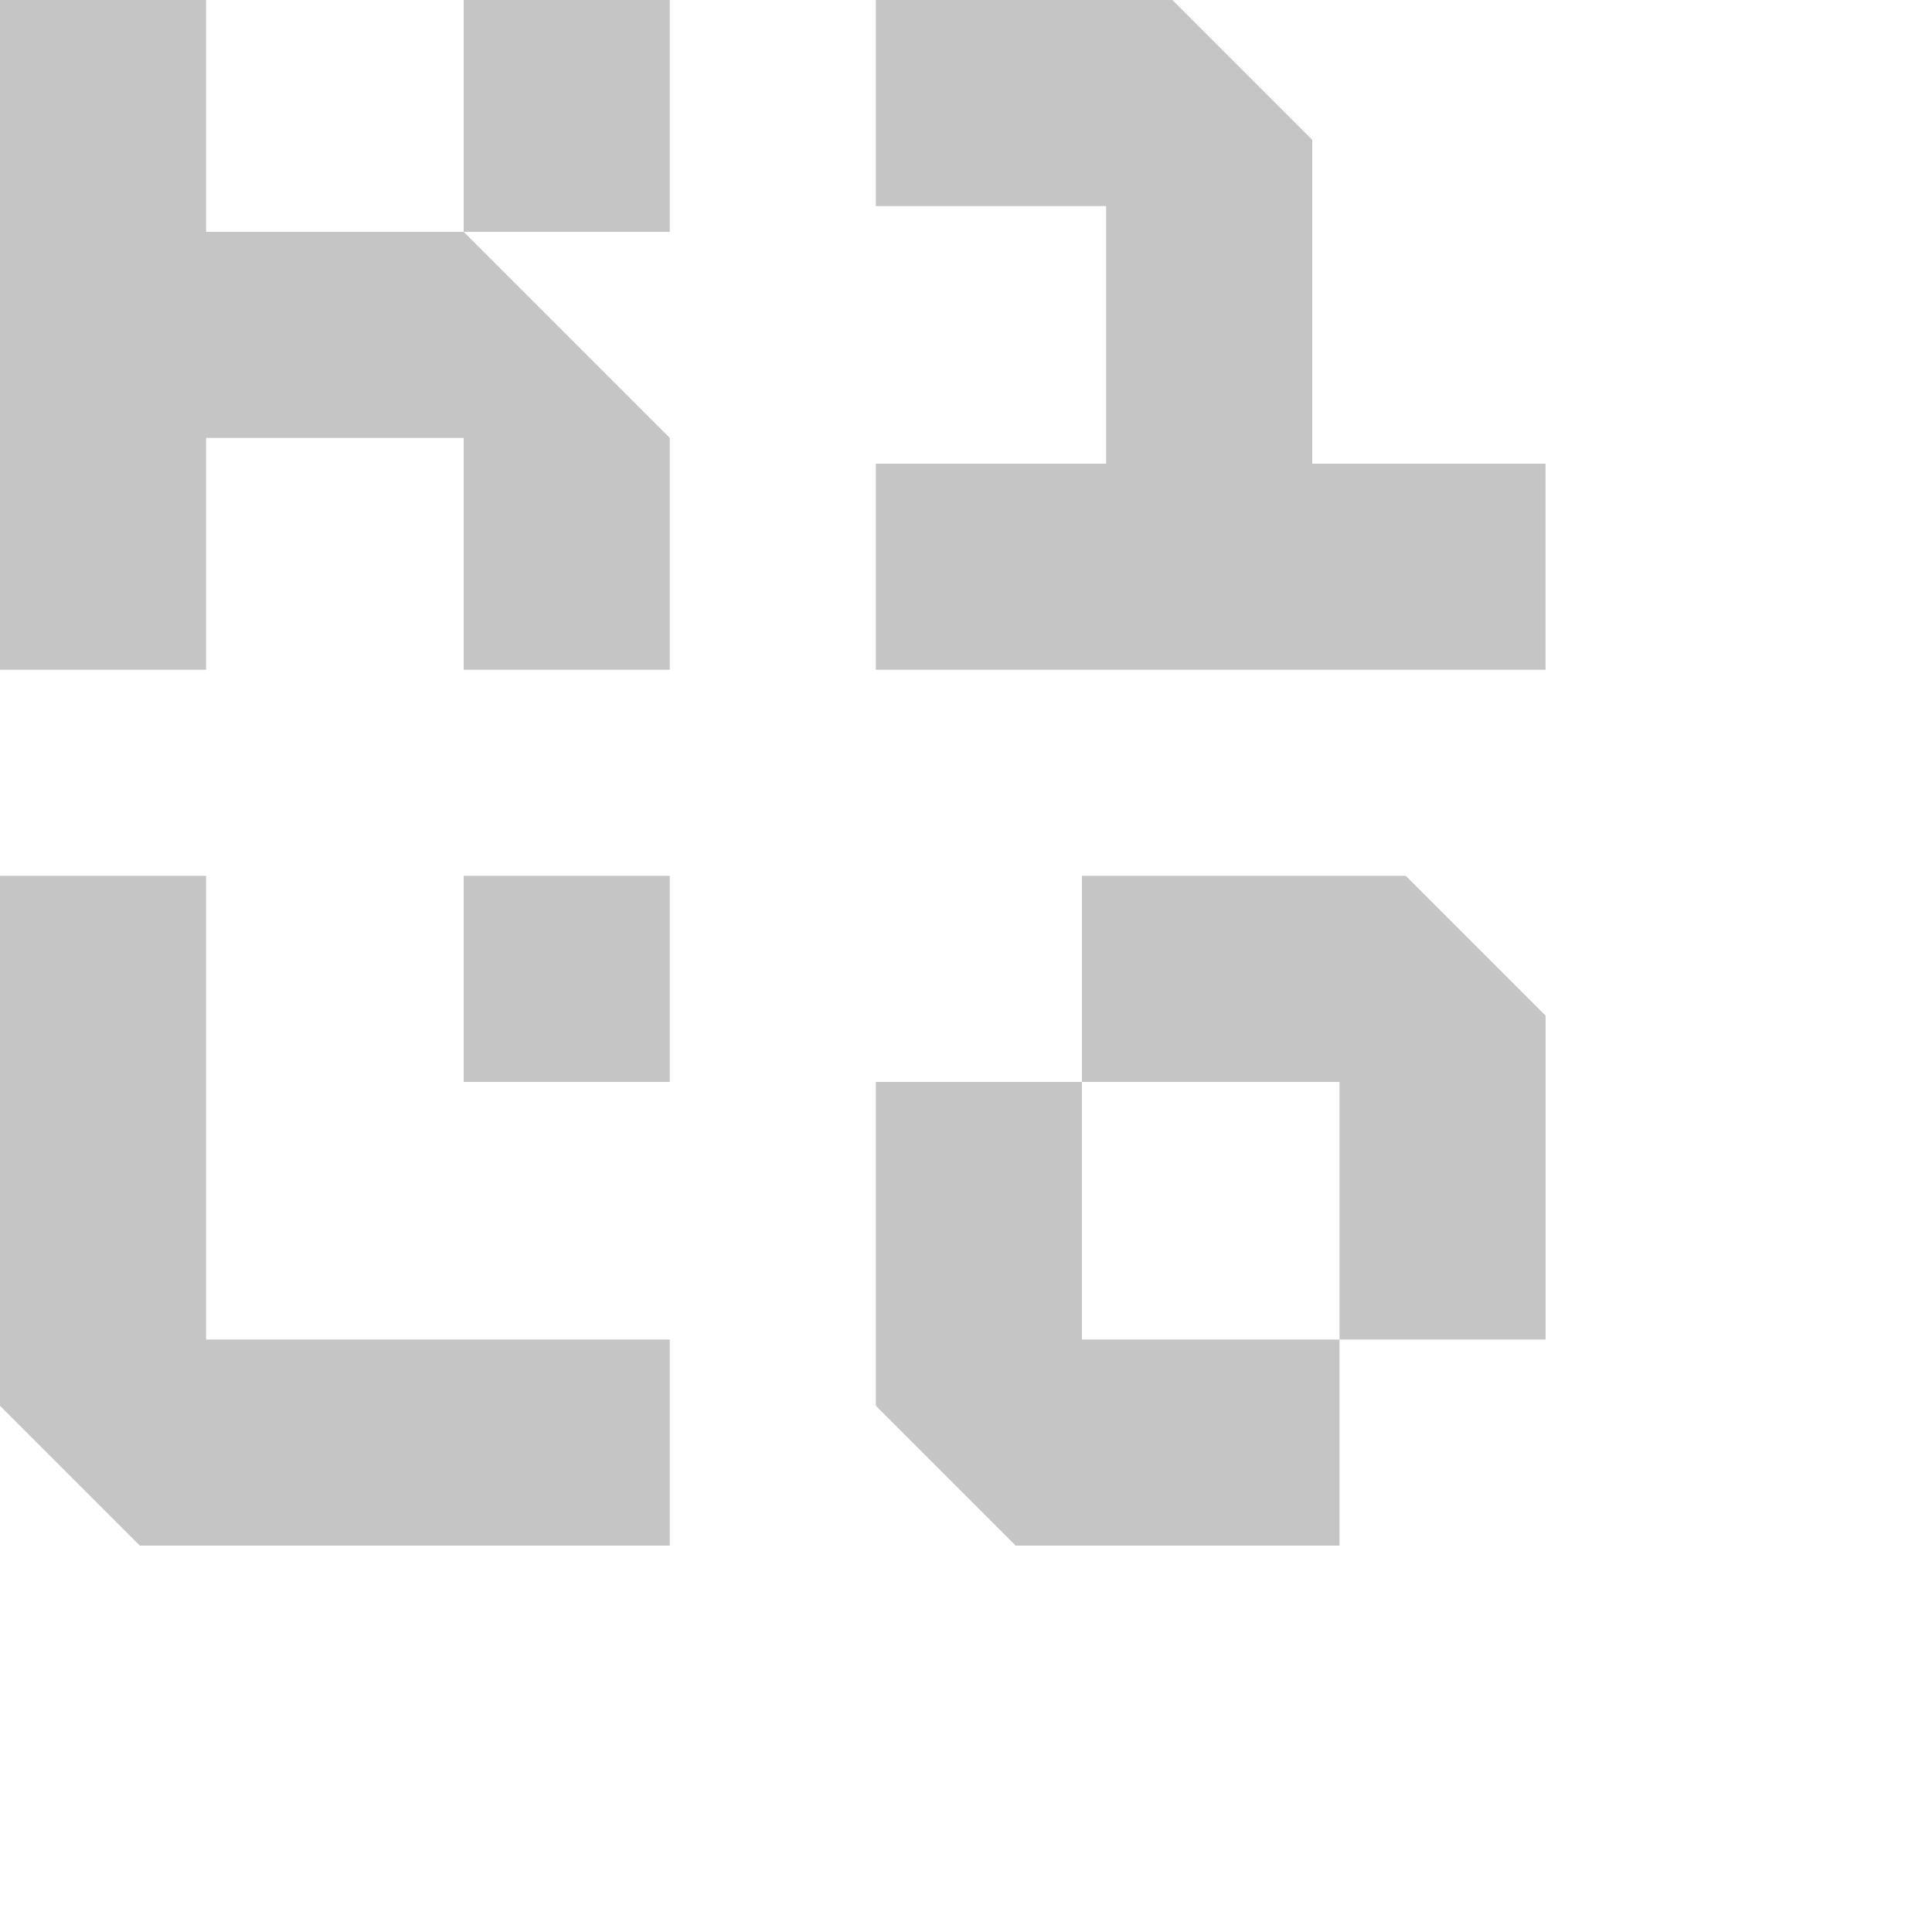
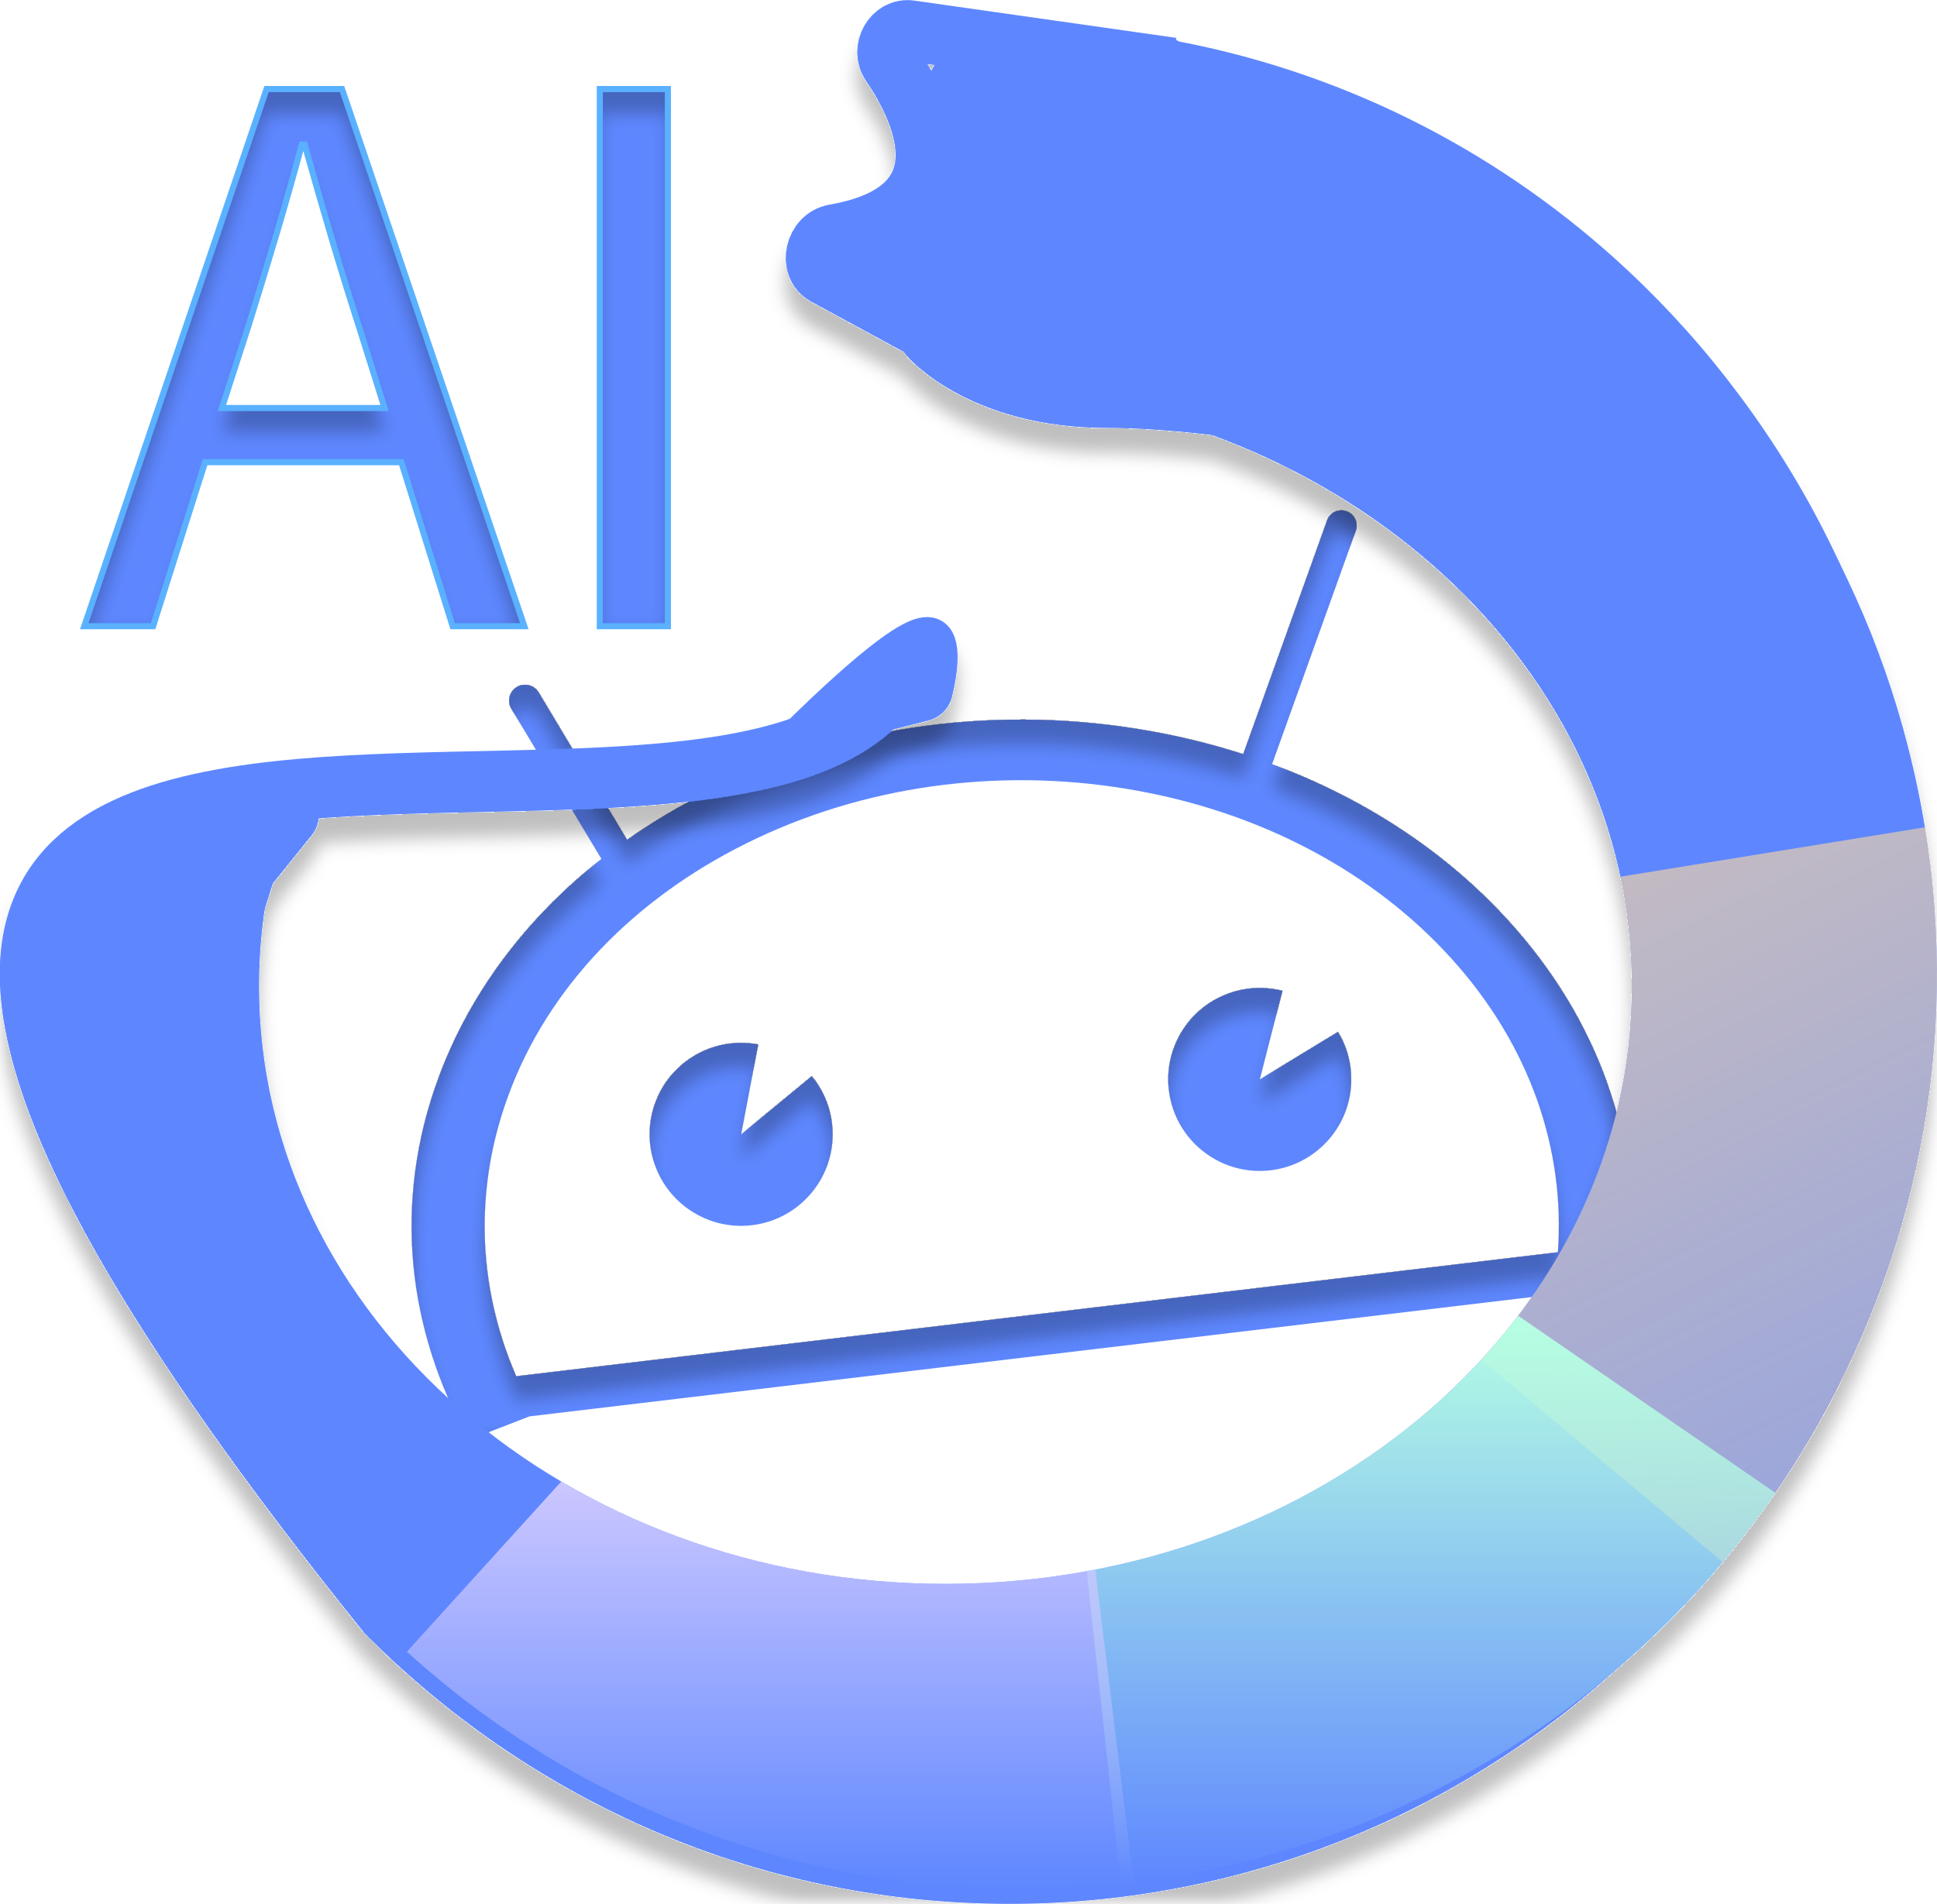
- <svg xmlns="http://www.w3.org/2000/svg" id="Kilo_Code_Branding" version="1.1" viewBox="0 0 40 40">
-   <g transform="scale(0.8)" transform-origin="center">
-     <path fill="#C5C5C5" d="M28,34.667h6.667v5.333h-8.381l-3.619-3.619v-8.381h5.333v6.667ZM40,26.286l-3.619-3.619h-8.381v5.333h6.667v6.667h5.333v-8.381ZM17.333,22.667h-5.333v5.333h5.333v-5.333ZM0,36.381l3.619,3.619h13.714v-5.333H5.333v-12H0v13.714ZM33.96,12V3.619L30.341-0h-7.675v5.333h5.96v6.667h-5.96v5.333h17.333v-5.333h-6.04ZM5.333,0H0v17.333h5.333v-6h6.667v6h5.333v-6l-5.333-5.333h-6.667V0ZM17.333,0h-5.333v6h5.333V0Z" />
+ <svg xmlns="http://www.w3.org/2000/svg" width="317.482" height="312.135" viewBox="0 0 317.482 312.135" fill="none">
+   <defs>
+     <filter id="filter_2_47_dd" x="67.464" y="83.669" width="200.018" height="152.382" filterUnits="userSpaceOnUse" color-interpolation-filters="sRGB">
+       <feFlood flood-opacity="0" result="BackgroundImageFix" />
+       <feBlend mode="normal" in="SourceGraphic" in2="BackgroundImageFix" result="shape" />
+       <feColorMatrix in="SourceAlpha" type="matrix" values="0 0 0 0 0 0 0 0 0 0 0 0 0 0 0 0 0 0 127 0" result="hardAlpha" />
+       <feOffset dx="0" dy="4" />
+       <feGaussianBlur stdDeviation="1.333" />
+       <feComposite in2="hardAlpha" operator="arithmetic" k2="-1" k3="1" />
+       <feColorMatrix type="matrix" values="0 0 0 0 0 0 0 0 0 0 0 0 0 0 0 0 0 0 0.25 0" />
+       <feBlend mode="normal" in2="shape" result="effect_innerShadow_1" />
+     </filter>
+     <filter id="filter_2_45_dd" x="-31.536" y="0" width="353.014" height="320.135" filterUnits="userSpaceOnUse" color-interpolation-filters="sRGB">
+       <feFlood flood-opacity="0" result="BackgroundImageFix" />
+       <feColorMatrix in="SourceAlpha" type="matrix" values="0 0 0 0 0 0 0 0 0 0 0 0 0 0 0 0 0 0 127 0" result="hardAlpha" />
+       <feOffset dx="0" dy="4" />
+       <feGaussianBlur stdDeviation="1.333" />
+       <feComposite in2="hardAlpha" operator="out" k2="-1" k3="1" />
+       <feColorMatrix type="matrix" values="0 0 0 0 0 0 0 0 0 0 0 0 0 0 0 0 0 0 0.25 0" />
+       <feBlend mode="normal" in2="BackgroundImageFix" result="effect_dropShadow_1" />
+       <feBlend mode="normal" in="SourceGraphic" in2="effect_dropShadow_1" result="shape" />
+     </filter>
+     <filter id="filter_2_51_dd" x="12.816" y="13.602" width="97.662" height="90.066" filterUnits="userSpaceOnUse" color-interpolation-filters="sRGB">
+       <feFlood flood-opacity="0" result="BackgroundImageFix" />
+       <feBlend mode="normal" in="SourceGraphic" in2="BackgroundImageFix" result="shape" />
+       <feColorMatrix in="SourceAlpha" type="matrix" values="0 0 0 0 0 0 0 0 0 0 0 0 0 0 0 0 0 0 127 0" result="hardAlpha" />
+       <feOffset dx="0" dy="4" />
+       <feGaussianBlur stdDeviation="1.333" />
+       <feComposite in2="hardAlpha" operator="arithmetic" k2="-1" k3="1" />
+       <feColorMatrix type="matrix" values="0 0 0 0 0 0 0 0 0 0 0 0 0 0 0 0 0 0 0.25 0" />
+       <feBlend mode="normal" in2="shape" result="effect_innerShadow_1" />
+     </filter>
+     <linearGradient x1="186.317" y1="5.065" x2="373.964" y2="386.669" id="paint_linear_2_34_0" gradientUnits="userSpaceOnUse">
+       <stop stop-color="#FFD99F" />
+       <stop offset="1" stop-color="#FFD99F" stop-opacity="0" />
+     </linearGradient>
+     <linearGradient x1="234.562" y1="215.705" x2="234.562" y2="308.788" id="paint_linear_2_37_0" gradientUnits="userSpaceOnUse">
+       <stop stop-color="#B6FFE3" />
+       <stop offset="1" stop-color="#B6FFE3" stop-opacity="0" />
+     </linearGradient>
+     <linearGradient x1="126.259" y1="242.889" x2="126.259" y2="309.681" id="paint_linear_2_40_0" gradientUnits="userSpaceOnUse">
+       <stop stop-color="#CCC7FF" />
+       <stop offset="1" stop-color="#CCC7FF" stop-opacity="0" />
+     </linearGradient>
+   </defs>
+   <rect width="317.482" height="312.135" />
+   <g filter="url(#filter_2_47_dd)">
+     <path id="合并" d="M220.711 83.816C219.411 83.35 217.98 84.026 217.514 85.325L203.772 123.639C198.204 121.846 192.464 120.473 186.629 119.53C161.392 115.42 136.493 119.621 116.03 129.824C111.289 132.18 106.869 134.813 102.781 137.683L88.294 113.526C87.553 112.29 85.951 111.889 84.715 112.63C83.479 113.371 83.078 114.974 83.819 116.21L98.573 140.812C85.864 150.82 76.825 163.254 71.879 176.692C64.329 197.098 66.773 218.089 76.847 236.051L86.779 232.207L267.302 210.71L267.016 208.308L267.086 208.313C269.36 187.051 261.737 166.933 247.383 151.103C236.888 139.495 223.412 130.828 208.496 125.278L222.22 87.013C222.686 85.714 222.011 84.282 220.711 83.816ZM255.358 205.299C256.544 188.593 250.89 171.464 237.823 157.069C225.2 143.124 206.564 132.856 184.337 129.274C163.713 125.925 141.587 128.649 122.185 138.336C104.162 147.306 89.919 161.622 83.316 179.597C77.901 194.263 77.993 210.377 84.602 225.633L255.358 205.299ZM221.324 179.101C221.803 175.776 221.176 172.271 219.297 169.181L206.478 176.972L210.198 162.441C206.943 161.609 203.391 161.854 200.116 163.392C197.073 164.814 194.487 167.261 192.935 170.529C191.49 173.561 191.048 177.094 191.927 180.603C192.738 183.863 194.642 186.871 197.551 189.022C200.249 191.023 203.631 192.136 207.244 191.948C210.599 191.779 213.917 190.49 216.587 188.049C219.071 185.786 220.813 182.682 221.324 179.101ZM133.056 176.436C135.389 179.269 136.508 182.707 136.473 186.116C136.442 189.787 135.087 193.139 132.868 195.727C130.483 198.517 127.289 200.213 123.926 200.767C120.305 201.37 116.769 200.615 113.837 198.876C110.676 197.009 108.454 194.157 107.328 190.94C106.108 187.477 106.241 183.864 107.448 180.675C108.741 177.24 111.167 174.559 114.141 172.893C117.341 171.094 120.923 170.601 124.272 171.235L121.477 185.972L133.056 176.436Z" clip-rule="evenodd" fill="#5E87FF" fill-opacity="1" fill-rule="evenodd" />
  </g>
+   <g filter="url(#filter_2_45_dd)">
+     <path id="减去顶层" d="M158.168 9.957C194.935 7.674 229.456 18.874 256.899 39.292C286.49 61.231 305.647 92.056 313.451 125.359C321.914 161.21 316.673 197.123 301.157 227.606C284.501 260.463 257.334 284.527 225.815 297.815C191.895 312.182 155.613 313.049 122.956 302.876C87.768 291.977 59.481 269.239 41.086 240.402C21.224 209.378 14.273 173.757 18.779 139.851L44.443 143.272C43.144 149.231 42.464 155.381 42.464 161.669C42.464 215.793 92.832 259.669 154.964 259.669C217.096 259.669 267.464 215.793 267.464 161.669C267.464 109.46 220.597 66.786 161.513 63.832L158.168 9.957Z" clip-rule="evenodd" fill="#5E87FF" fill-opacity="1" fill-rule="evenodd" />
+     <path id="多边形 2" d="M191.46 8.66L155.46 11.66L150.46 20.66L147.46 36.85L137.46 43.66L147.46 48.66L150.46 56.66C150.46 56.66 159.71 67.66 181.46 67.66C203.21 67.66 238.46 75.66 238.46 75.66C238.46 75.66 291.46 91.66 267.96 80.66C244.46 69.66 230.96 32.66 230.96 32.66L191.46 8.66Z" fill="#5E87FF" fill-opacity="1" fill-rule="evenodd" />
+     <path id="多边形 2" d="M155.46 11.66L150.46 20.66L147.46 36.85L137.46 43.66L147.46 48.66L150.46 56.66C150.46 56.66 159.71 67.66 181.46 67.66C203.21 67.66 238.46 75.66 238.46 75.66C238.46 75.66 291.46 91.66 267.96 80.66C244.46 69.66 230.96 32.66 230.96 32.66L191.46 8.66L155.46 11.66Z" stroke="#5E87FF" stroke-opacity="1" stroke-width="5" />
+     <path id="矢量 2" d="M63.69 264.69C-96.27 65.88 118.05 159.33 146.99 111.1" stroke="#5E87FF" stroke-opacity="1" stroke-width="10" />
+     <path id="多边形 1" d="M12.84 140.59L3.24 155C2.75 155.74 2.61 156.67 2.86 157.52L13.05 191.8C13.31 192.66 13.94 193.37 14.77 193.71L22.42 196.9C24.05 197.58 25.91 196.71 26.44 195.02L42.29 144.21C42.4 143.85 42.58 143.51 42.82 143.22L49.1 135.43C50.93 133.16 48.77 129.88 45.96 130.66L14.54 139.37C13.84 139.56 13.24 139.99 12.84 140.59Z" fill="#5E87FF" fill-opacity="1" fill-rule="evenodd" />
+     <path id="多边形 1" d="M12.84 140.59L3.24 155C2.75 155.74 2.61 156.67 2.86 157.52L13.05 191.8C13.31 192.66 13.94 193.37 14.77 193.71L22.42 196.9C24.05 197.58 25.91 196.71 26.44 195.02L42.29 144.21C42.4 143.85 42.58 143.51 42.82 143.22L49.1 135.43C50.93 133.16 48.77 129.88 45.96 130.66L14.54 139.37C13.84 139.56 13.24 139.99 12.84 140.59Z" fill="#5E87FF" fill-opacity="1" fill-rule="evenodd" />
+     <path id="多边形 1" d="M3.24 155C2.75 155.74 2.61 156.67 2.86 157.52L13.05 191.8C13.31 192.66 13.94 193.37 14.77 193.71L22.42 196.9C24.05 197.58 25.91 196.71 26.44 195.02L42.29 144.21C42.4 143.85 42.58 143.51 42.82 143.22L49.1 135.43C50.93 133.16 48.77 129.88 45.96 130.66L14.54 139.37C13.84 139.56 13.24 139.99 12.84 140.59L3.24 155Z" stroke="#5E87FF" stroke-opacity="1" stroke-width="5" />
+     <path id="多边形 1" d="M122.47 127.16L51.46 127.16L82.6 127.16C82.77 127.16 82.95 127.18 83.12 127.21L96.36 129.55C96.78 129.63 97.21 129.61 97.62 129.5L151.55 115.71C152.56 115.45 153.36 114.69 153.61 113.67C154.5 110.04 155.97 101.74 150.18 104.07C143.78 106.65 128.5 122.24 124.65 126.23C124.08 126.82 123.29 127.16 122.47 127.16Z" fill="#5E87FF" fill-opacity="1" fill-rule="evenodd" />
+     <path id="多边形 1" d="M122.47 127.16L51.46 127.16L82.6 127.16C82.77 127.16 82.95 127.18 83.12 127.21L96.36 129.55C96.78 129.63 97.21 129.61 97.62 129.5L151.55 115.71C152.56 115.45 153.36 114.69 153.61 113.67C154.5 110.04 155.97 101.74 150.18 104.07C143.78 106.65 128.5 122.24 124.65 126.23C124.08 126.82 123.29 127.16 122.47 127.16Z" fill="#5E87FF" fill-opacity="1" fill-rule="evenodd" />
+     <path id="多边形 1" d="M51.46 127.16L82.6 127.16C82.77 127.16 82.95 127.18 83.12 127.21L96.36 129.55C96.78 129.63 97.21 129.61 97.62 129.5L151.55 115.71C152.56 115.45 153.36 114.69 153.61 113.67C154.5 110.04 155.97 101.74 150.18 104.07C143.78 106.65 128.5 122.24 124.65 126.23C124.08 126.82 123.29 127.16 122.47 127.16L51.46 127.16Z" stroke="#5E87FF" stroke-opacity="1" stroke-width="5" />
+     <path id="椭圆 1" d="M192.51 9.21C229.99 16.34 261.65 37.46 283.16 66.39C306.9 98.21 316.36 136.65 312.65 173.62C308.7 213.46 289.92 248.12 262.51 272.49C233.01 298.79 196.15 310.93 159.87 309.52C121.64 308.08 87.33 291.84 61.94 266.43C60.98 265.47 60.99 263.92 61.94 262.96C62.93 261.96 64.54 261.97 65.53 262.96C91.88 289.31 125.78 303.15 160.07 304.47C197.85 305.97 232.8 292.25 259.28 268.67C287.85 243.31 304.17 208.83 307.74 173.09C311.64 134.59 300.51 98.01 279.23 69.44C256.89 39.36 225.33 20.63 191.65 14.19C190.29 13.93 189.37 12.64 189.59 11.27C189.82 9.89 191.13 8.95 192.51 9.21Z" fill="#5E87FF" fill-opacity="1" fill-rule="evenodd" />
+     <path id="椭圆 1" d="M283.16 66.39C306.9 98.21 316.36 136.65 312.65 173.62C308.7 213.46 289.92 248.12 262.51 272.49C233.01 298.79 196.15 310.93 159.87 309.52C121.64 308.08 87.33 291.84 61.94 266.43C60.98 265.47 60.99 263.92 61.94 262.96C62.93 261.96 64.54 261.97 65.53 262.96C91.88 289.31 125.78 303.15 160.07 304.47C197.85 305.97 232.8 292.25 259.28 268.67C287.85 243.31 304.17 208.83 307.74 173.09C311.64 134.59 300.51 98.01 279.23 69.44C256.89 39.36 225.33 20.63 191.65 14.19C190.29 13.93 189.37 12.64 189.59 11.27C189.82 9.89 191.13 8.95 192.51 9.21C229.99 16.34 261.65 37.46 283.16 66.39Z" stroke="#5E87FF" stroke-opacity="1" stroke-width="5" />
+     <path id="矢量 1" d="M165.31 61.33L135.36 45.08C132.61 43.58 133.7 39.01 136.79 38.48C156.81 35 153.35 21.17 146.08 10.46C144.5 8.12 146.39 4.65 149.18 5.05L192.1 11.16" stroke="#5E87FF" stroke-opacity="1" stroke-width="10" />
+   </g>
+   <path id="减去顶层" d="M242.8 222.908L282.352 256.109C295.842 240.096 306.165 220.982 312.093 199.495C317.676 179.308 319.098 157.632 315.525 135.625L265.585 143.735C266.819 149.549 267.464 155.543 267.464 161.669C267.464 184.839 258.233 206.132 242.8 222.908Z" clip-rule="evenodd" fill="url(#paint_linear_2_34_0)" fill-opacity="1" fill-rule="evenodd" />
+   <path id="减去顶层" d="M178.121 257.591L183.692 308.788C204.512 306.559 225.189 299.901 244.335 288.488C262.333 277.776 278.357 263.109 291.003 244.747L248.832 215.705C232.771 236.834 207.56 252.225 178.121 257.591Z" clip-rule="evenodd" fill="url(#paint_linear_2_37_0)" fill-opacity="1" fill-rule="evenodd" />
+   <path id="减去顶层" d="M91.992 242.889L66.696 270.781C82.181 284.873 100.886 295.92 122.13 302.667C142.087 309.018 163.694 311.27 185.822 308.541L179.507 257.33C171.607 258.861 163.394 259.669 154.964 259.669C131.633 259.669 109.961 253.482 91.992 242.889Z" clip-rule="evenodd" fill="url(#paint_linear_2_40_0)" fill-opacity="0.996" fill-rule="evenodd" />
+   <g filter="url(#filter_2_51_dd)">
+     <path id="AI" d="M25.09 102.66L13.81 102.66L43.69 14.6L56.06 14.6L85.94 102.66L74.19 102.66L65.78 75.77L33.62 75.77L25.09 102.66ZM109.47 102.66L98.31 102.66L98.31 14.6L109.47 14.6L109.47 102.66ZM49.47 23.71C46.71 34.02 43.81 43.51 40.71 53.47L36.37 66.89L63.03 66.89L58.81 53.47C55.59 43.51 52.8 33.9 49.93 23.71L49.47 23.71Z" fill="#5E87FF" fill-opacity="1" fill-rule="evenodd" />
+   </g>
+   <path id="AI" d="M40.71 53.47C43.81 43.51 46.71 34.02 49.47 23.71L49.93 23.71C52.8 33.9 55.59 43.51 58.81 53.47L63.03 66.89L36.37 66.89L40.71 53.47ZM13.81 102.66L25.09 102.66L33.62 75.77L65.78 75.77L74.19 102.66L85.94 102.66L56.06 14.6L43.69 14.6L13.81 102.66ZM98.31 102.66L109.47 102.66L109.47 14.6L98.31 14.6L98.31 102.66Z" stroke="#5AB1FF" stroke-opacity="1" stroke-width="1" />
</svg>
